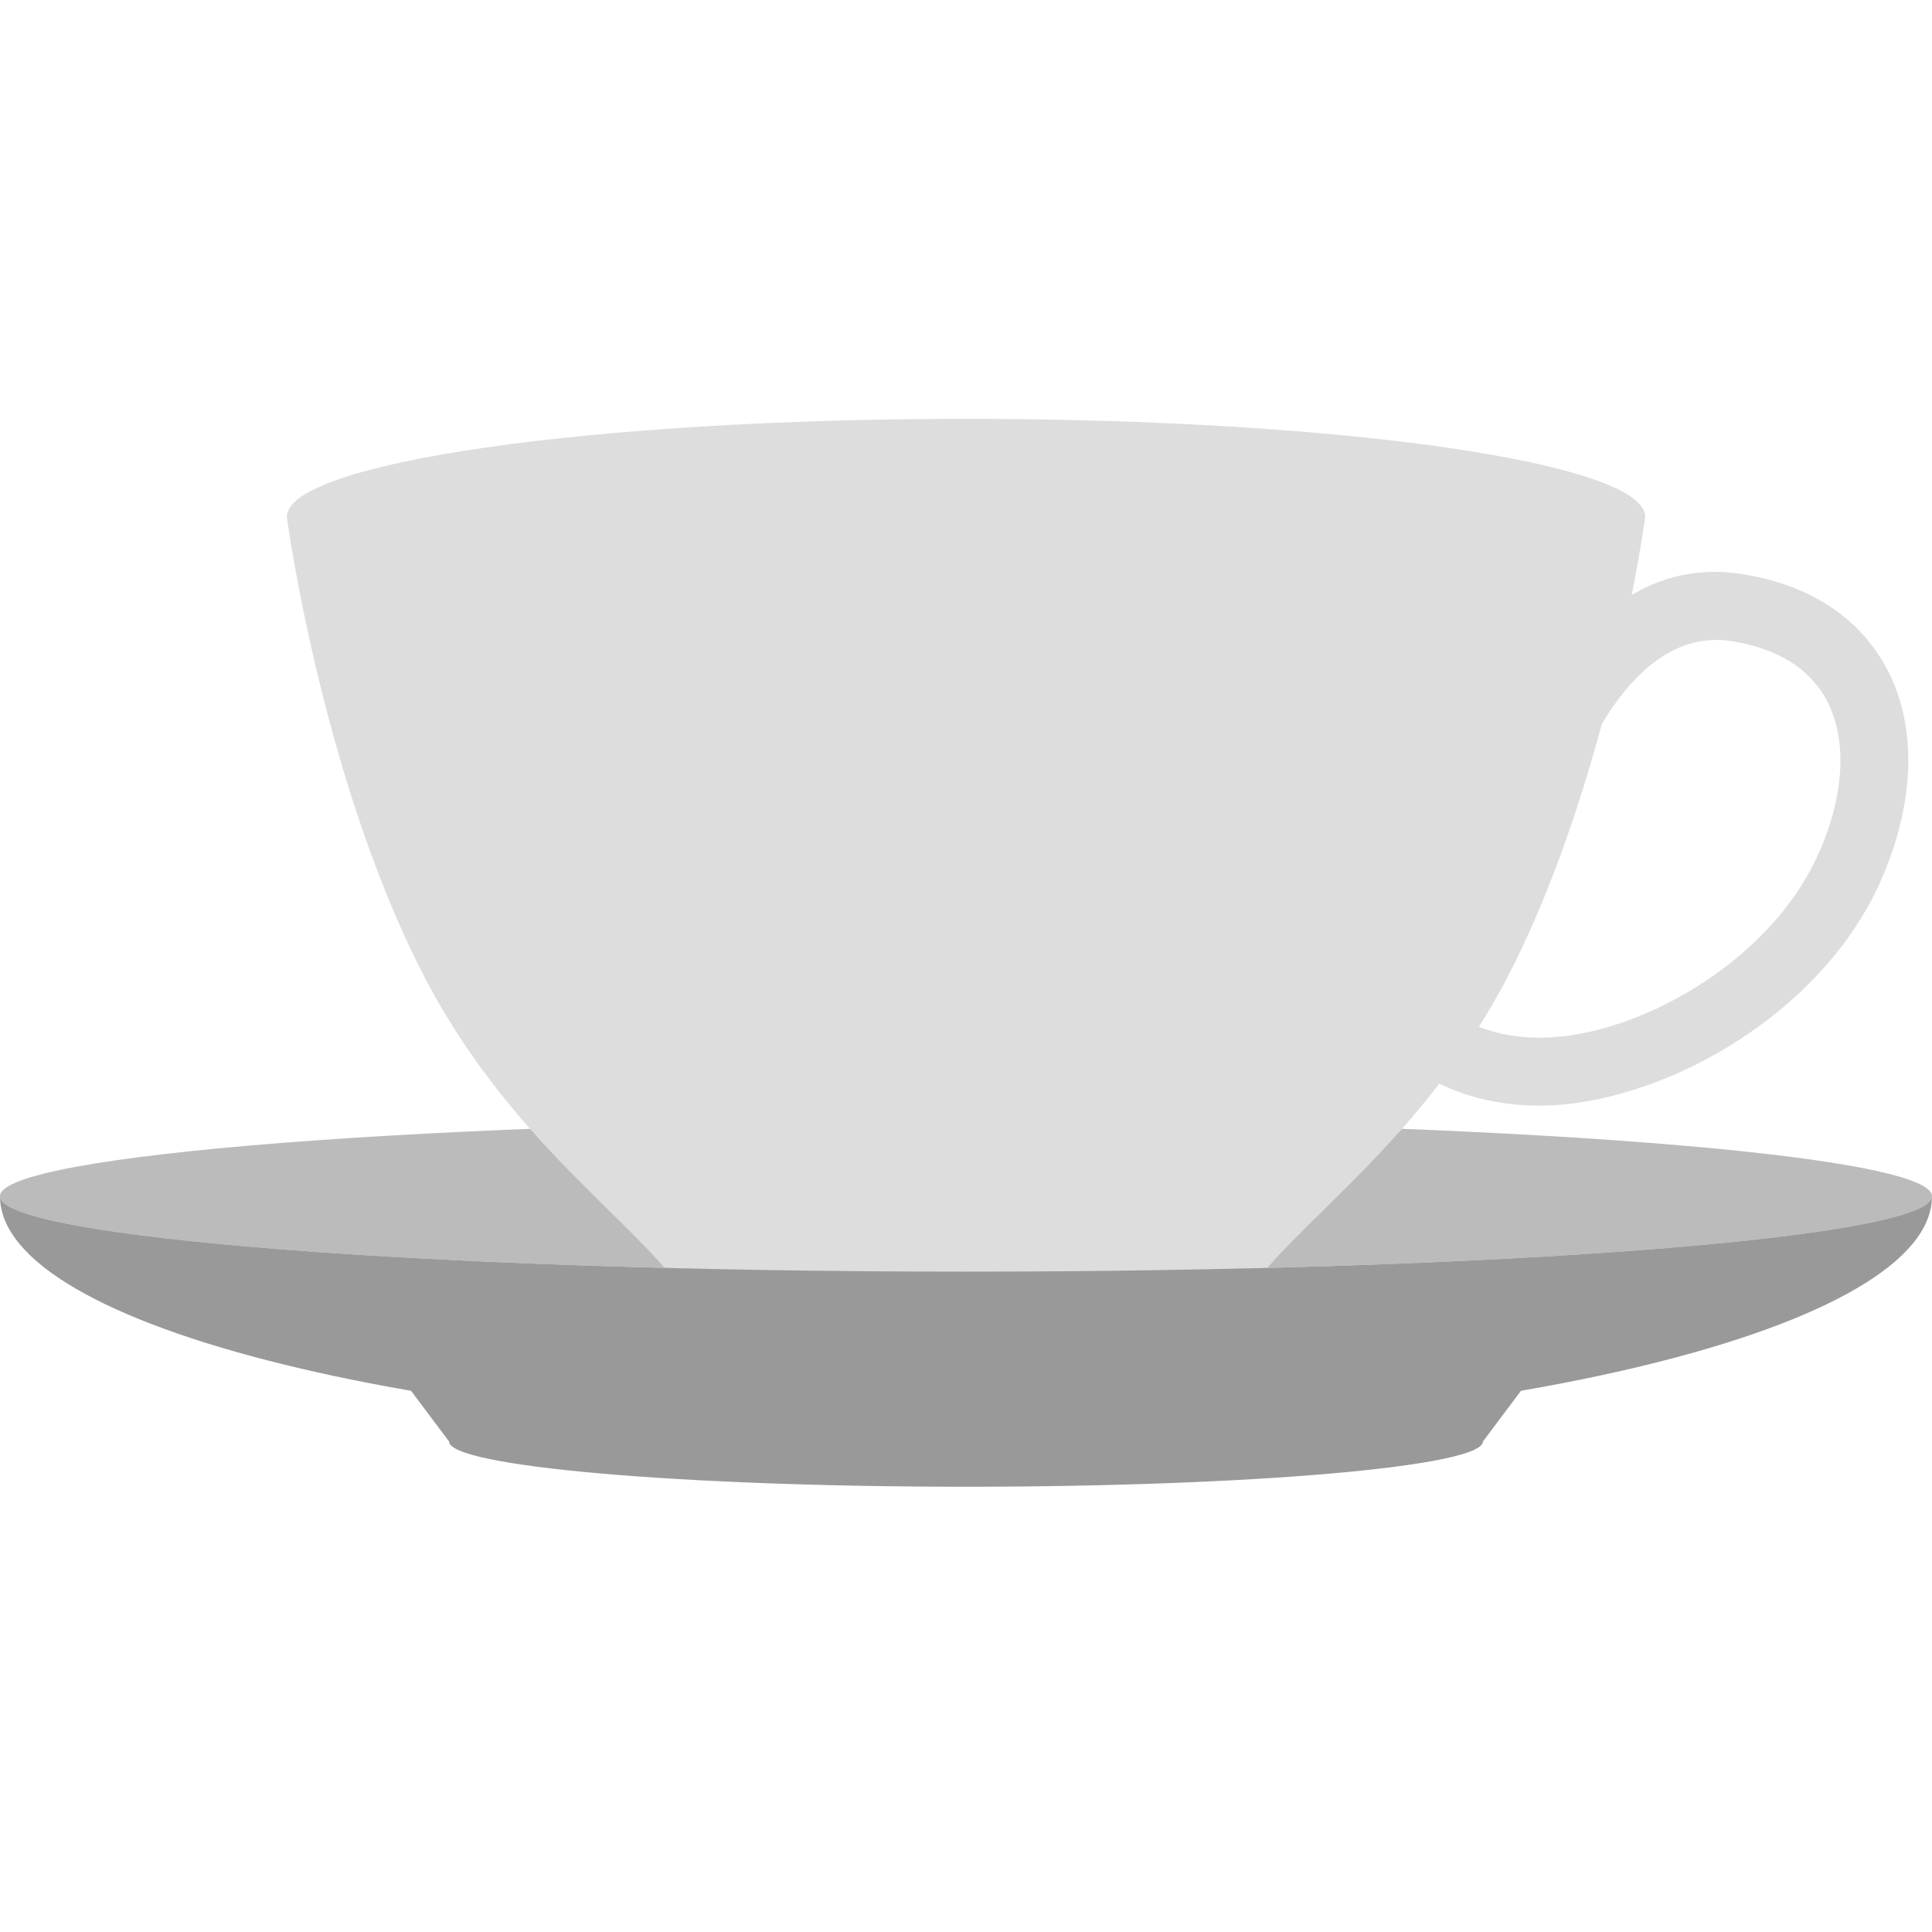
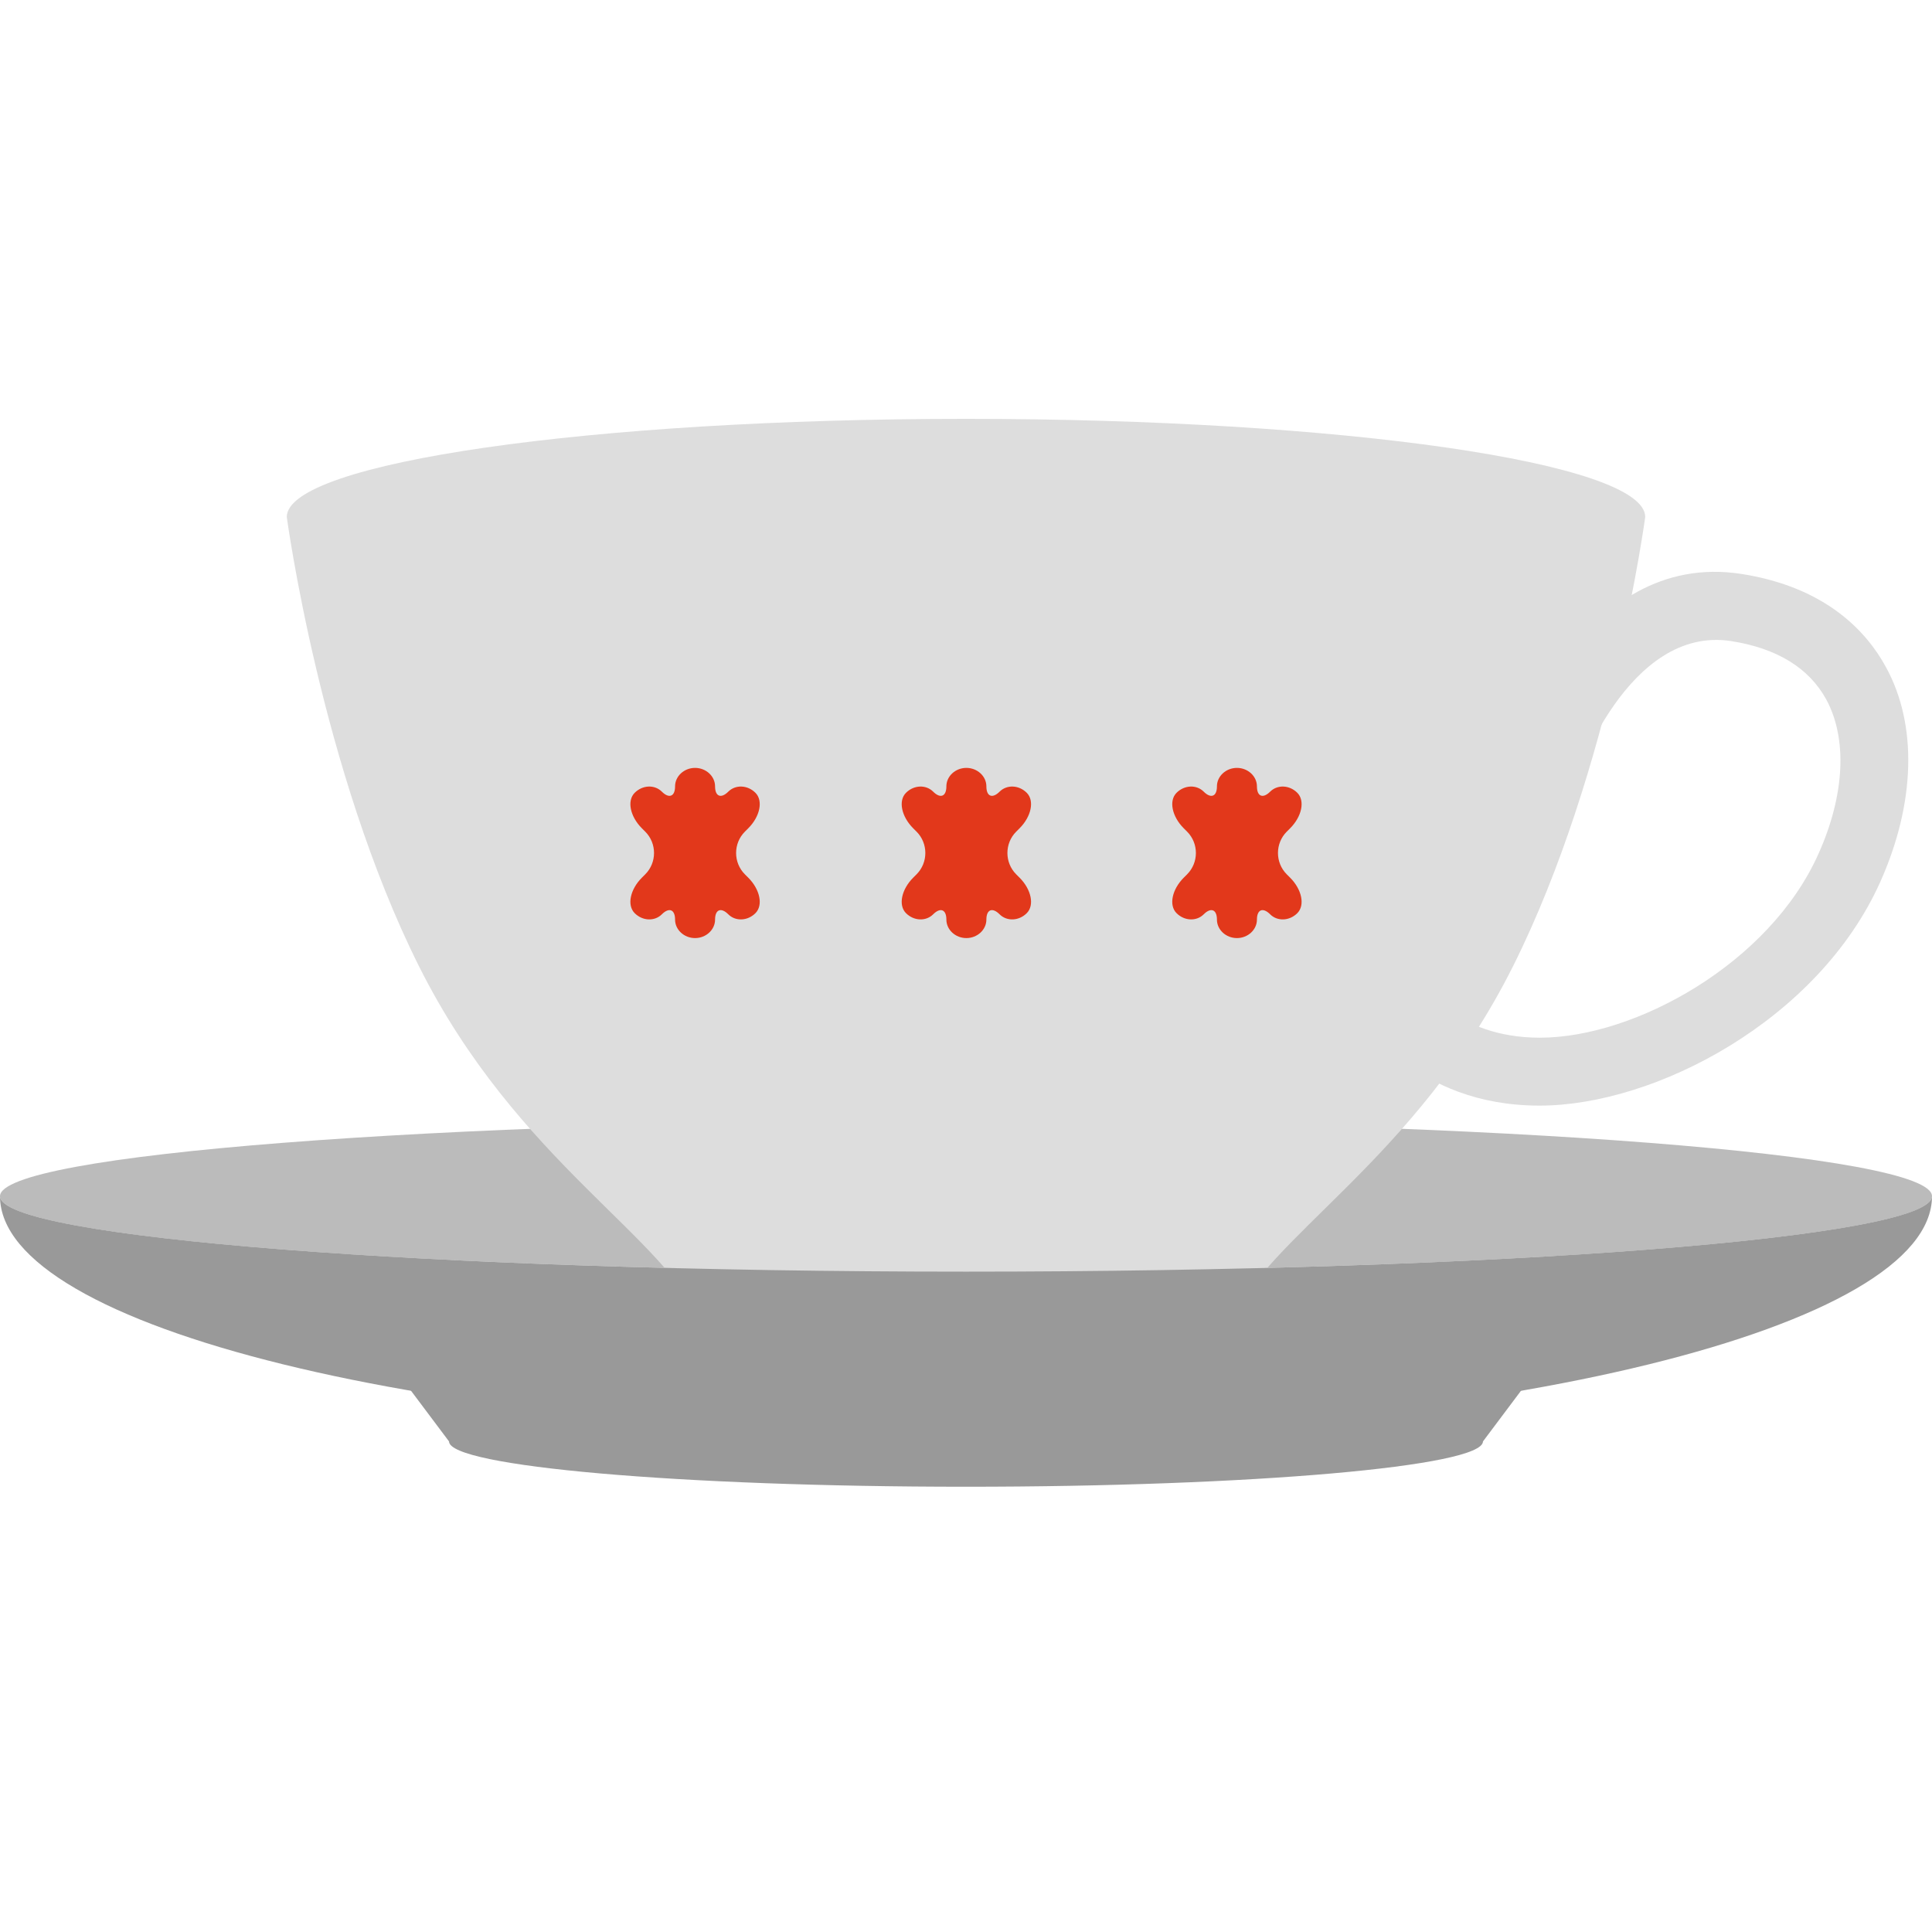
<svg xmlns="http://www.w3.org/2000/svg" version="1.1" x="0" y="0" viewBox="0 0 512 512" xml:space="preserve">
  <style type="text/css">.st0{fill:#ddd}.st2{fill:#999}</style>
  <path class="st0" d="M408 293c-33.4 0-46.8-23.1-47.3-24.1l15.7-8.8c.3.5 9.1 14.9 31.7 14.9 25.1 0 60.8-19.6 73.8-48.7 7-15.6 7.7-30.5 2.1-40.9-4.6-8.4-13.1-13.6-25.2-15.5-27.5-4.3-41.4 37-41.6 37.4l-17.1-5.6c.8-2.3 18.9-56.2 61.4-49.6 22.4 3.5 33.2 15.3 38.3 24.7 8.4 15.3 7.8 36.1-1.5 56.9-16.4 36.6-59.6 59.3-90.3 59.3z" />
  <ellipse cx="256" cy="317" rx="256" ry="20" fill="#bbb" />
  <path class="st0" d="M256 111c-99.4 0-180 11.6-180 26 0 0 9 67 35 119s66 72 75 95h140c9-23 49-43 75-95s35-119 35-119c0-14.4-80.6-26-180-26z" />
  <path class="st2" d="M256 337c-141.4 0-256-9-256-20 0 34.8 114.6 63 256 63s256-28.2 256-63c0 11-114.6 20-256 20z" />
  <ellipse class="st2" cx="256" cy="382" rx="137" ry="12" />
  <path class="st2" d="M104 362l15 20h13l100-20zm304 0l-15 20h-13l-100-20z" />
+   <path d="M341 220.4c-3.1 3.1-3.1 8.2 0 11.3l.9.9c3.1 3.1 4 7.3 1.9 9.4-2.1 2.1-5.3 2.2-7.2.3s-3.5-1.3-3.5 1.4-2.4 4.9-5.3 4.9-5.3-2.2-5.3-4.9-1.6-3.3-3.5-1.4-5.1 1.8-7.2-.3-1.2-6.3 1.9-9.4l.9-.9c3.1-3.1 3.1-8.2 0-11.3l-.9-.9c-3.1-3.1-4-7.3-1.9-9.4 2.1-2.1 5.3-2.2 7.2-.3s3.5 1.3 3.5-1.4 2.4-4.9 5.3-4.9 5.3 2.2 5.3 4.9 1.6 3.3 3.5 1.4 5.1-1.8 7.2.3 1.2 6.3-1.9 9.4l-.9.9zm-70.8-.9c3.1-3.1 4-7.3 1.9-9.4-2.1-2.1-5.3-2.2-7.2-.3-1.9 1.9-3.5 1.3-3.5-1.4s-2.4-4.9-5.3-4.9-5.3 2.2-5.3 4.9-1.6 3.3-3.5 1.4-5.1-1.8-7.2.3c-2.1 2.1-1.2 6.3 1.9 9.4l.9.9c3.1 3.1 3.1 8.2 0 11.3l-.9.9c-3.1 3.1-4 7.3-1.9 9.4 2.1 2.1 5.3 2.2 7.2.3s3.5-1.3 3.5 1.4 2.4 4.9 5.3 4.9 5.3-2.2 5.3-4.9 1.6-3.3 3.5-1.4 5.1 1.8 7.2-.3 1.2-6.3-1.9-9.4l-.9-.9c-3.1-3.1-3.1-8.2 0-11.3l.9-.9zm-71.9 0c3.1-3.1 4-7.3 1.9-9.4-2.1-2.1-5.3-2.2-7.2-.3s-3.5 1.3-3.5-1.4-2.4-4.9-5.3-4.9-5.3 2.2-5.3 4.9-1.6 3.3-3.5 1.4-5.1-1.8-7.2.3c-2.1 2.1-1.2 6.3 1.9 9.4l.9.9c3.1 3.1 3.1 8.2 0 11.3l-.9.9c-3.1 3.1-4 7.3-1.9 9.4 2.1 2.1 5.3 2.2 7.2.3s3.5-1.3 3.5 1.4 2.4 4.9 5.3 4.9 5.3-2.2 5.3-4.9 1.6-3.3 3.5-1.4 5.1 1.8 7.2-.3c2.1-2.1 1.2-6.3-1.9-9.4l-.9-.9c-3.1-3.1-3.1-8.2 0-11.3l.9-.9z" fill="#e2381b" />
</svg>
